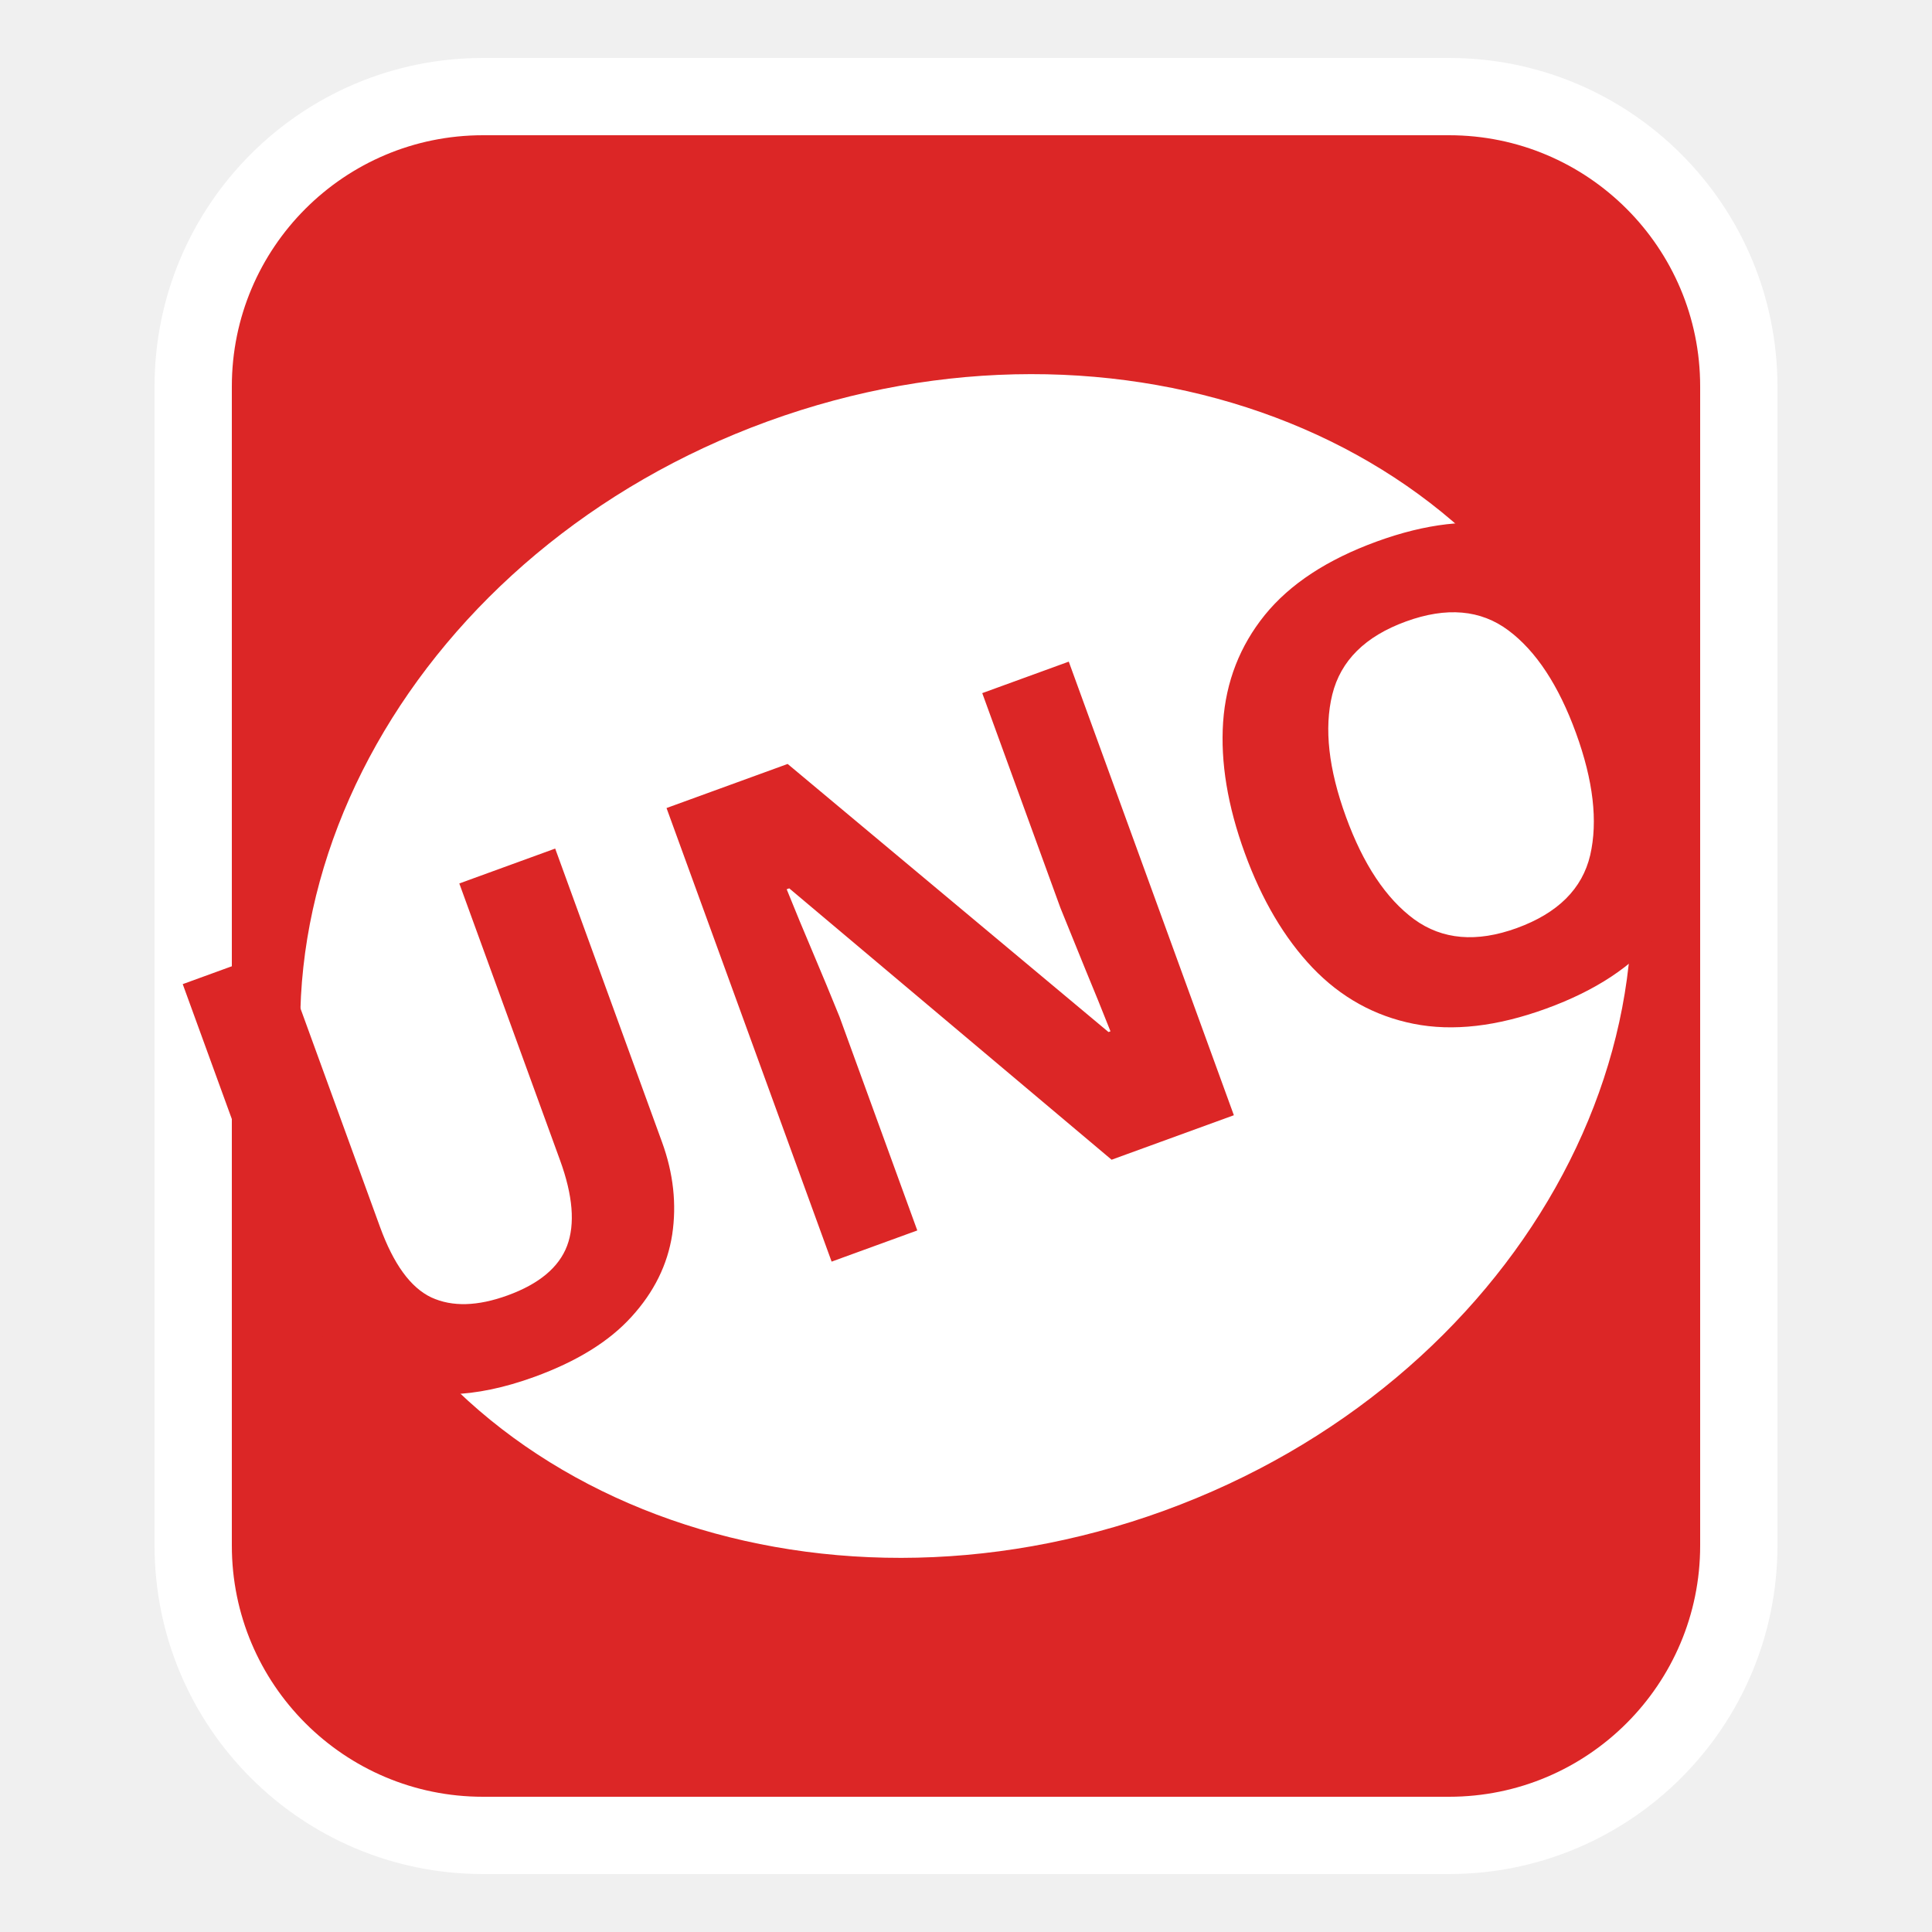
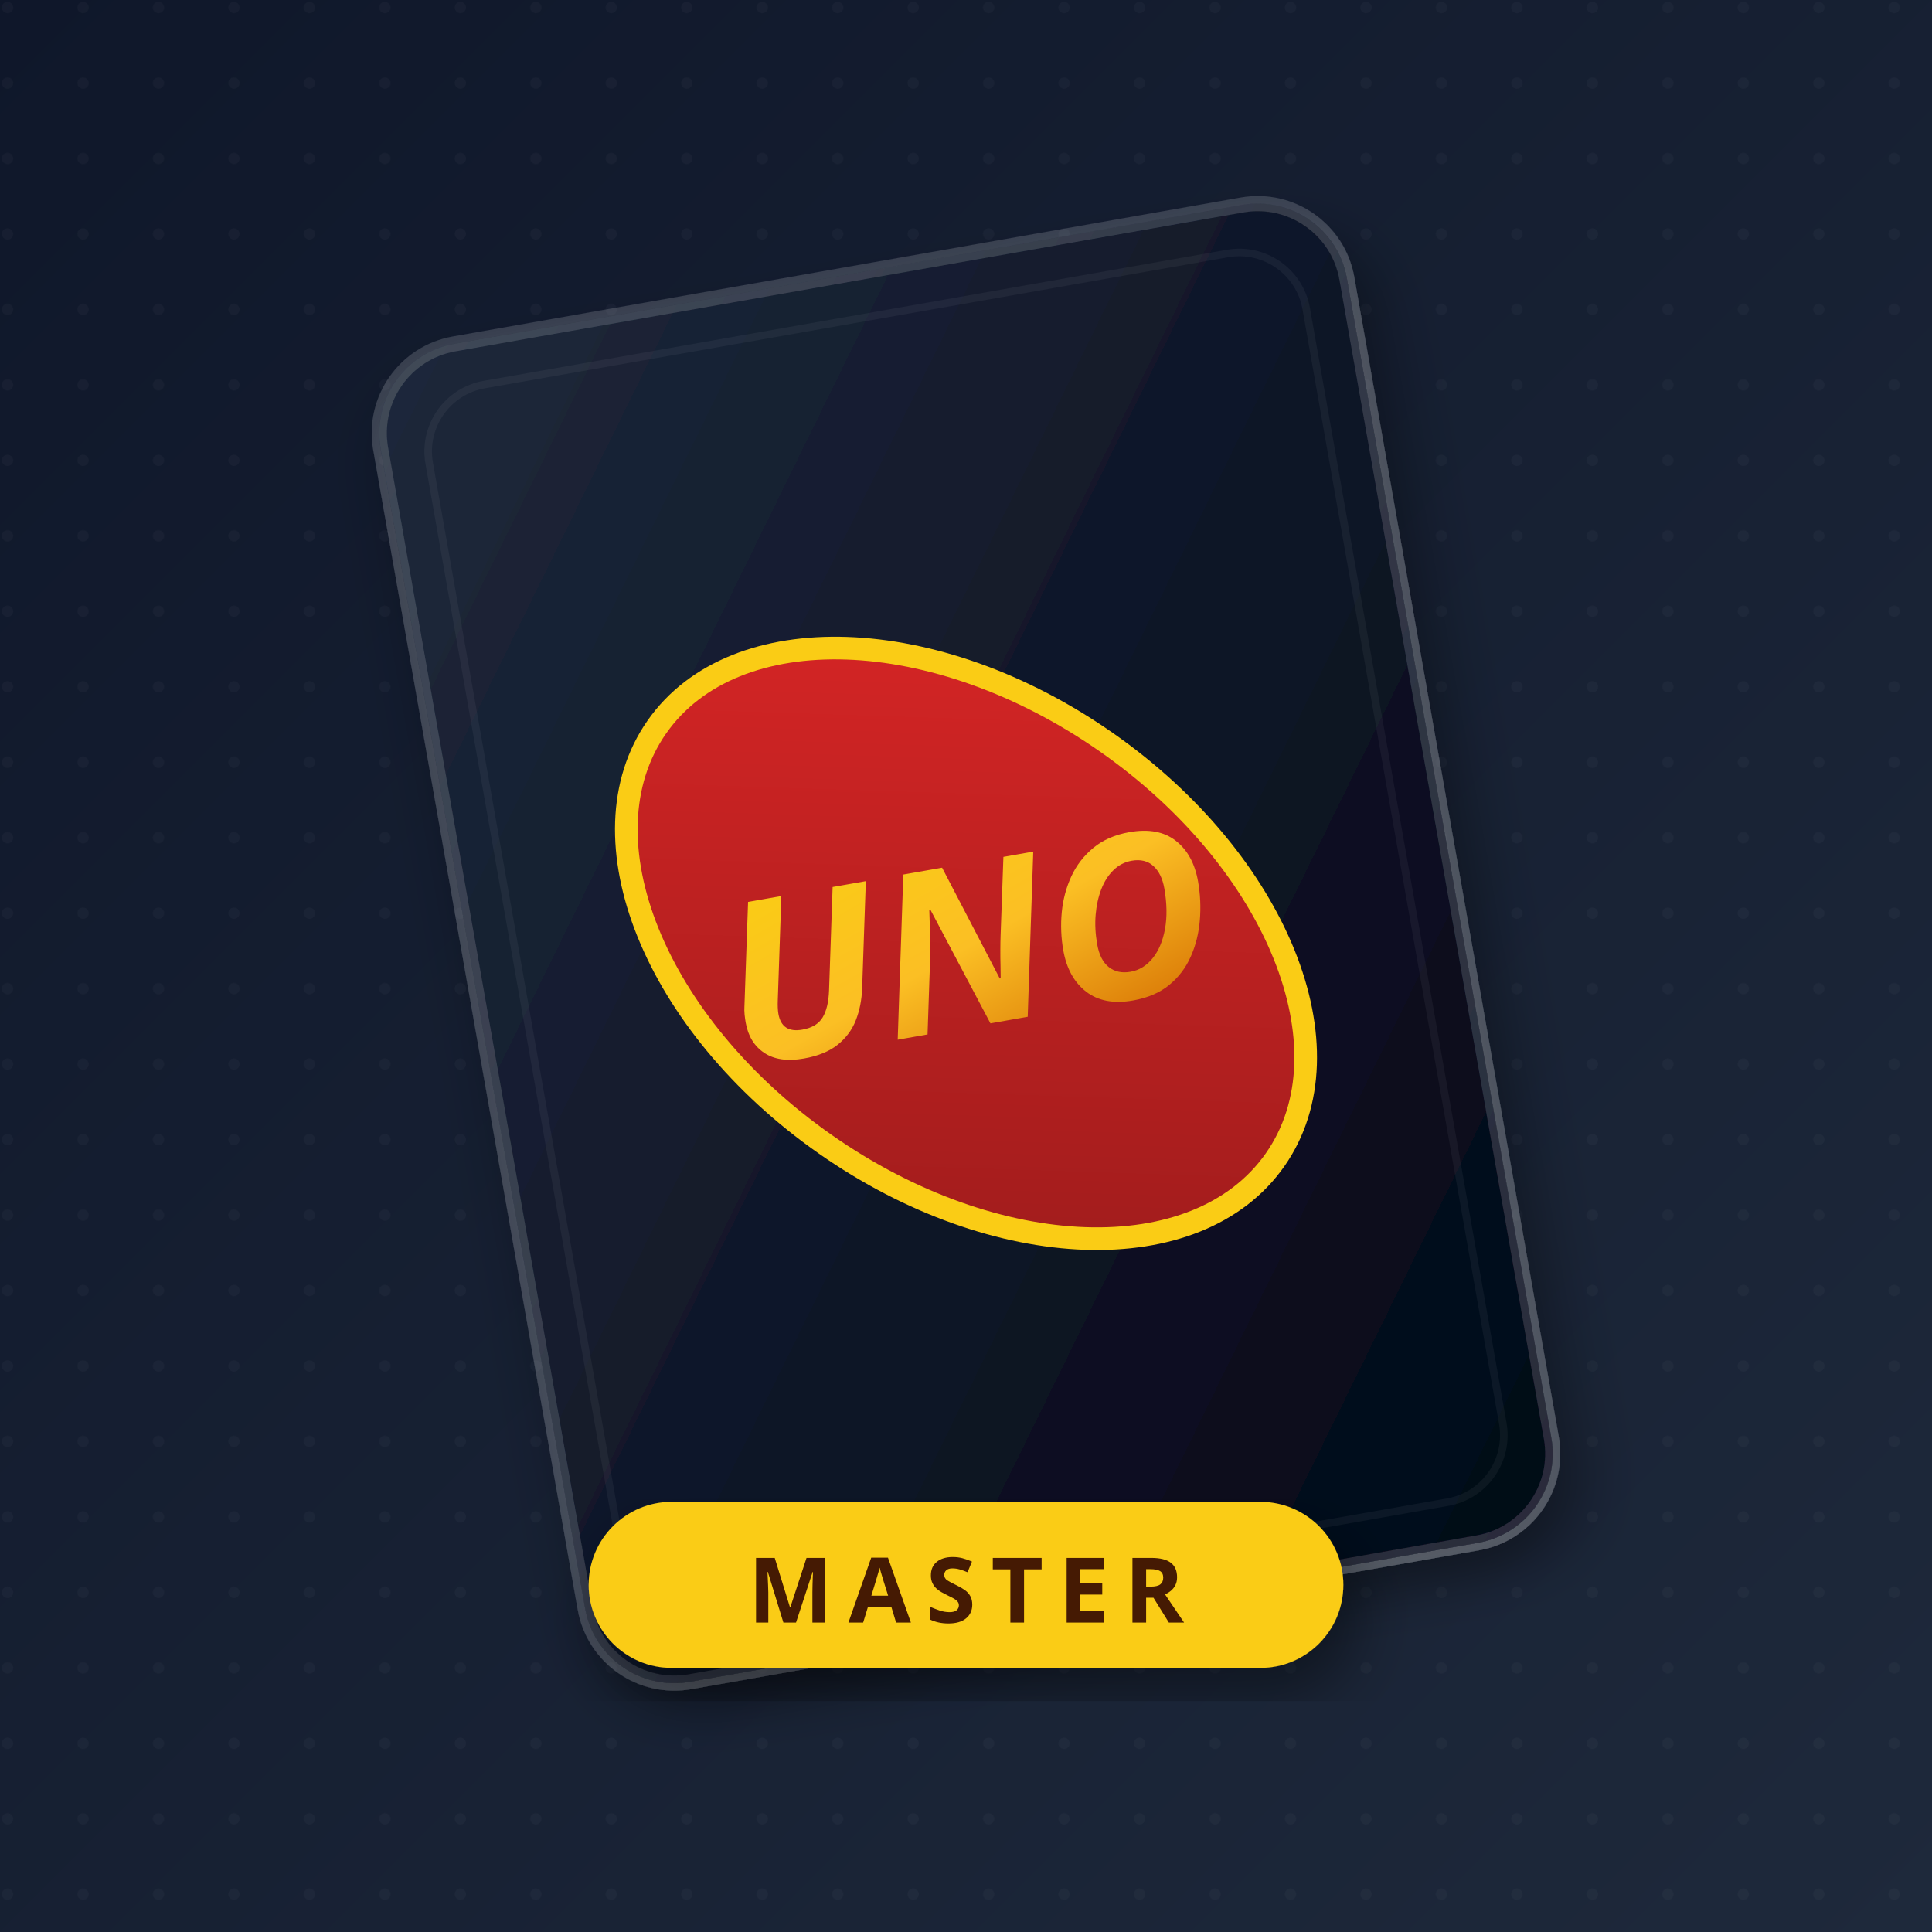
- <svg xmlns="http://www.w3.org/2000/svg" viewBox="0 0 100 100">
-   <rect x="10" y="5" width="80" height="90" rx="15" fill="#dc2626" stroke="white" stroke-width="4" />
-   <ellipse cx="50" cy="50" rx="35" ry="30" fill="white" transform="rotate(-20 50 50)" />
-   <text x="50" y="62" font-family="sans-serif" font-weight="900" font-size="35" text-anchor="middle" fill="#dc2626" transform="rotate(-20 50 50)" style="text-shadow: 2px 2px 0px rgba(0,0,0,0.2);">UNO</text>
+ <svg xmlns="http://www.w3.org/2000/svg" viewBox="0 0 512 512">
+   <defs>
+     <linearGradient id="bg" x1="0" y1="0" x2="1" y2="1">
+       <stop offset="0" stop-color="#0f172a" />
+       <stop offset="1" stop-color="#1e293b" />
+     </linearGradient>
+     <linearGradient id="card" x1="0" y1="0" x2="1" y2="1">
+       <stop offset="0" stop-color="#1e293b" />
+       <stop offset="1" stop-color="#020617" />
+     </linearGradient>
+     <linearGradient id="oval" x1="0" y1="0" x2="1" y2="1">
+       <stop offset="0" stop-color="#dc2626" />
+       <stop offset="1" stop-color="#991b1b" />
+     </linearGradient>
+     <linearGradient id="gold" x1="0" y1="0" x2="1" y2="1">
+       <stop offset="0" stop-color="#facc15" />
+       <stop offset="0.5" stop-color="#fbbf24" />
+       <stop offset="1" stop-color="#d97706" />
+     </linearGradient>
+     <filter id="drop" x="-20%" y="-20%" width="140%" height="140%">
+       <feGaussianBlur in="SourceAlpha" stdDeviation="8" />
+       <feOffset dx="4" dy="8" />
+       <feComponentTransfer>
+         <feFuncA type="linear" slope="0.4" />
+       </feComponentTransfer>
+       <feMerge>
+         <feMergeNode />
+         <feMergeNode in="SourceGraphic" />
+       </feMerge>
+     </filter>
+   </defs>
+   <rect width="512" height="512" fill="url(#bg)" />
+   <pattern id="pat" x="0" y="0" width="20" height="20" patternUnits="userSpaceOnUse">
+     <circle cx="2" cy="2" r="1.5" fill="white" opacity="0.03" />
+   </pattern>
+   <rect width="512" height="512" fill="url(#pat)" />
+   <g transform="translate(256, 250) rotate(-10)">
+     <rect x="-130" y="-180" width="260" height="360" rx="24" fill="url(#card)" stroke="rgba(255,255,255,0.15)" stroke-width="4" filter="url(#drop)" />
+     <rect x="-118" y="-168" width="236" height="336" rx="18" fill="none" stroke="rgba(255,255,255,0.05)" stroke-width="2" />
+     <g transform="rotate(45)">
+       <ellipse cx="0" cy="0" rx="100" ry="65" fill="url(#oval)" stroke="#facc15" stroke-width="6" />
+       <text x="0" y="22" font-family="sans-serif" font-weight="900" font-size="60" text-anchor="middle" fill="url(#gold)" transform="rotate(-45)" style="font-style: italic; text-shadow: 2px 2px 0px rgba(0,0,0,0.3);">UNO</text>
+     </g>
+   </g>
+   <g transform="translate(256, 420)">
+     <rect x="-100" y="-22" width="200" height="44" rx="22" fill="#facc15" filter="url(#drop)" />
+     <text x="0" y="10" font-family="sans-serif" font-weight="800" font-size="24" text-anchor="middle" fill="#451a03" letter-spacing="4">MASTER</text>
+   </g>
</svg>
